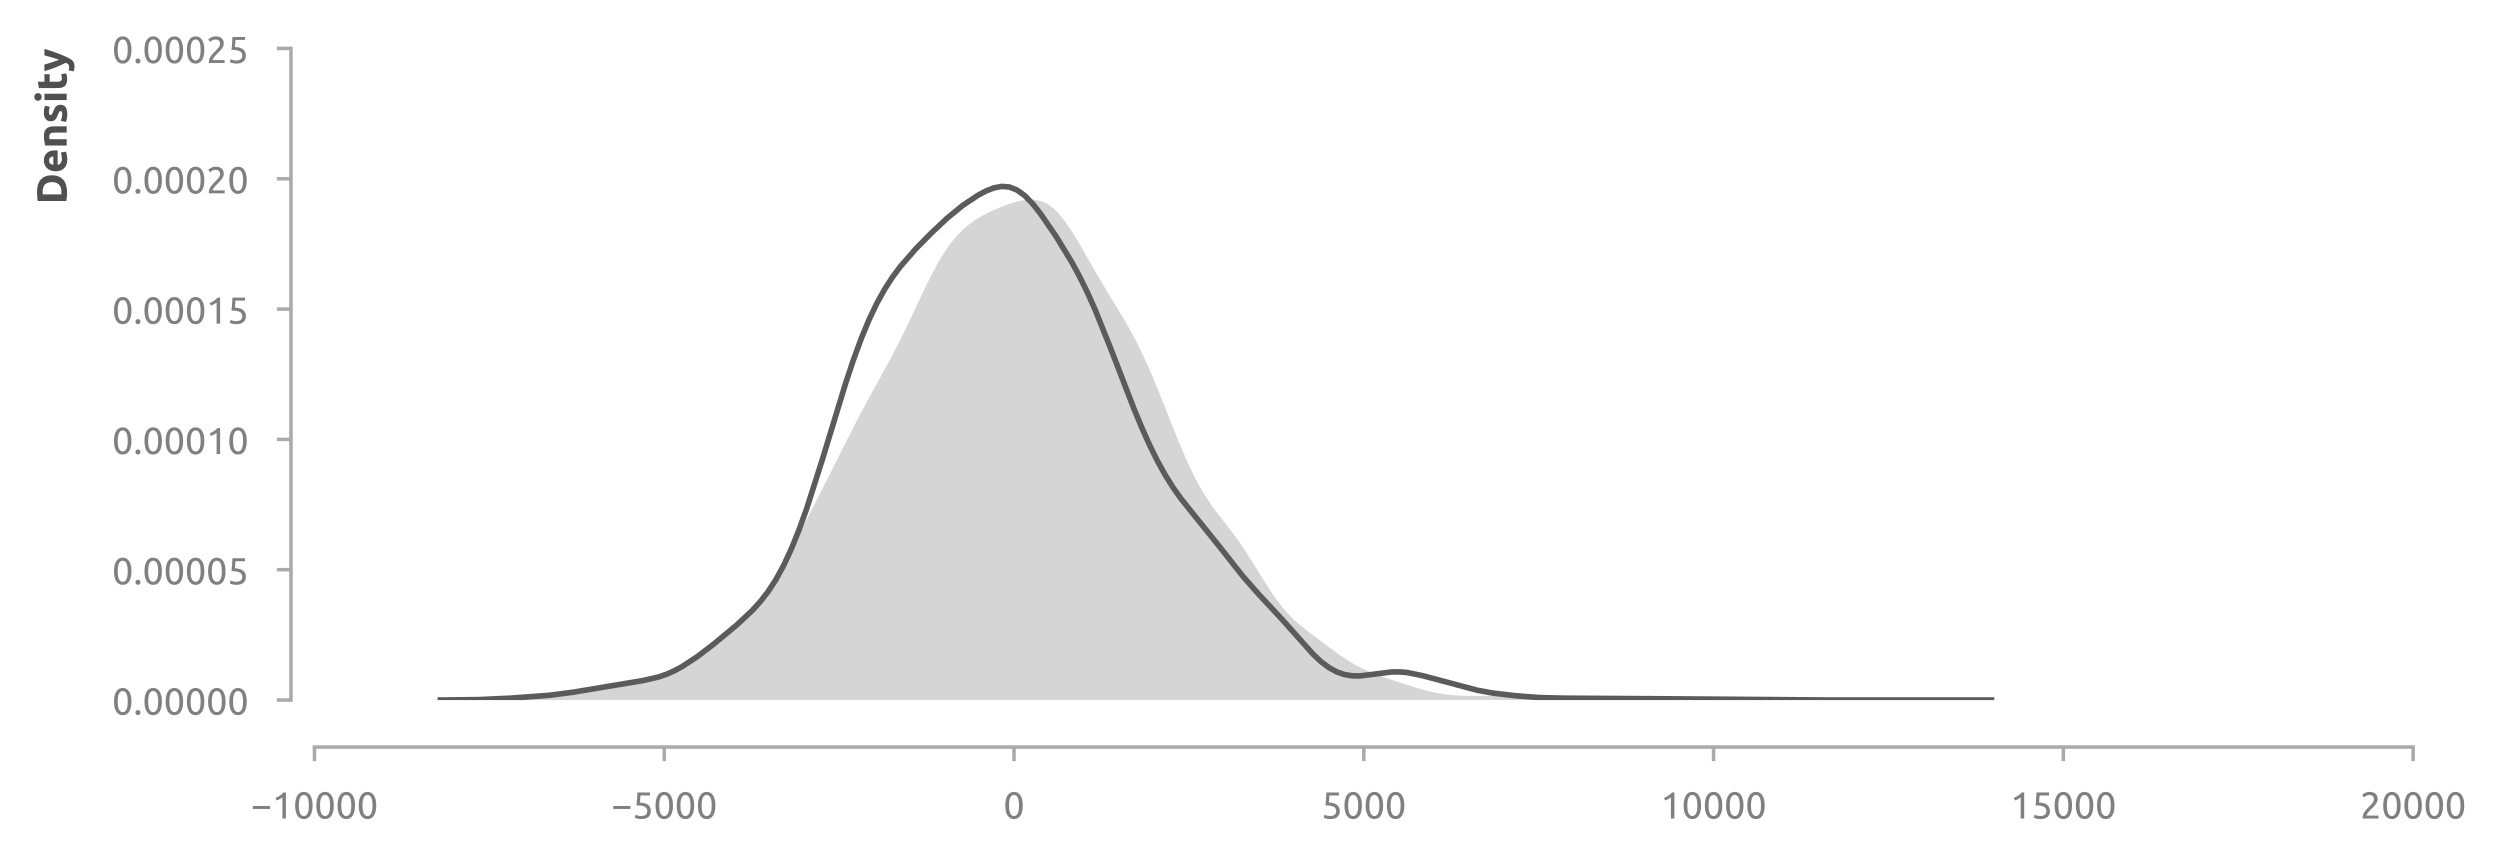
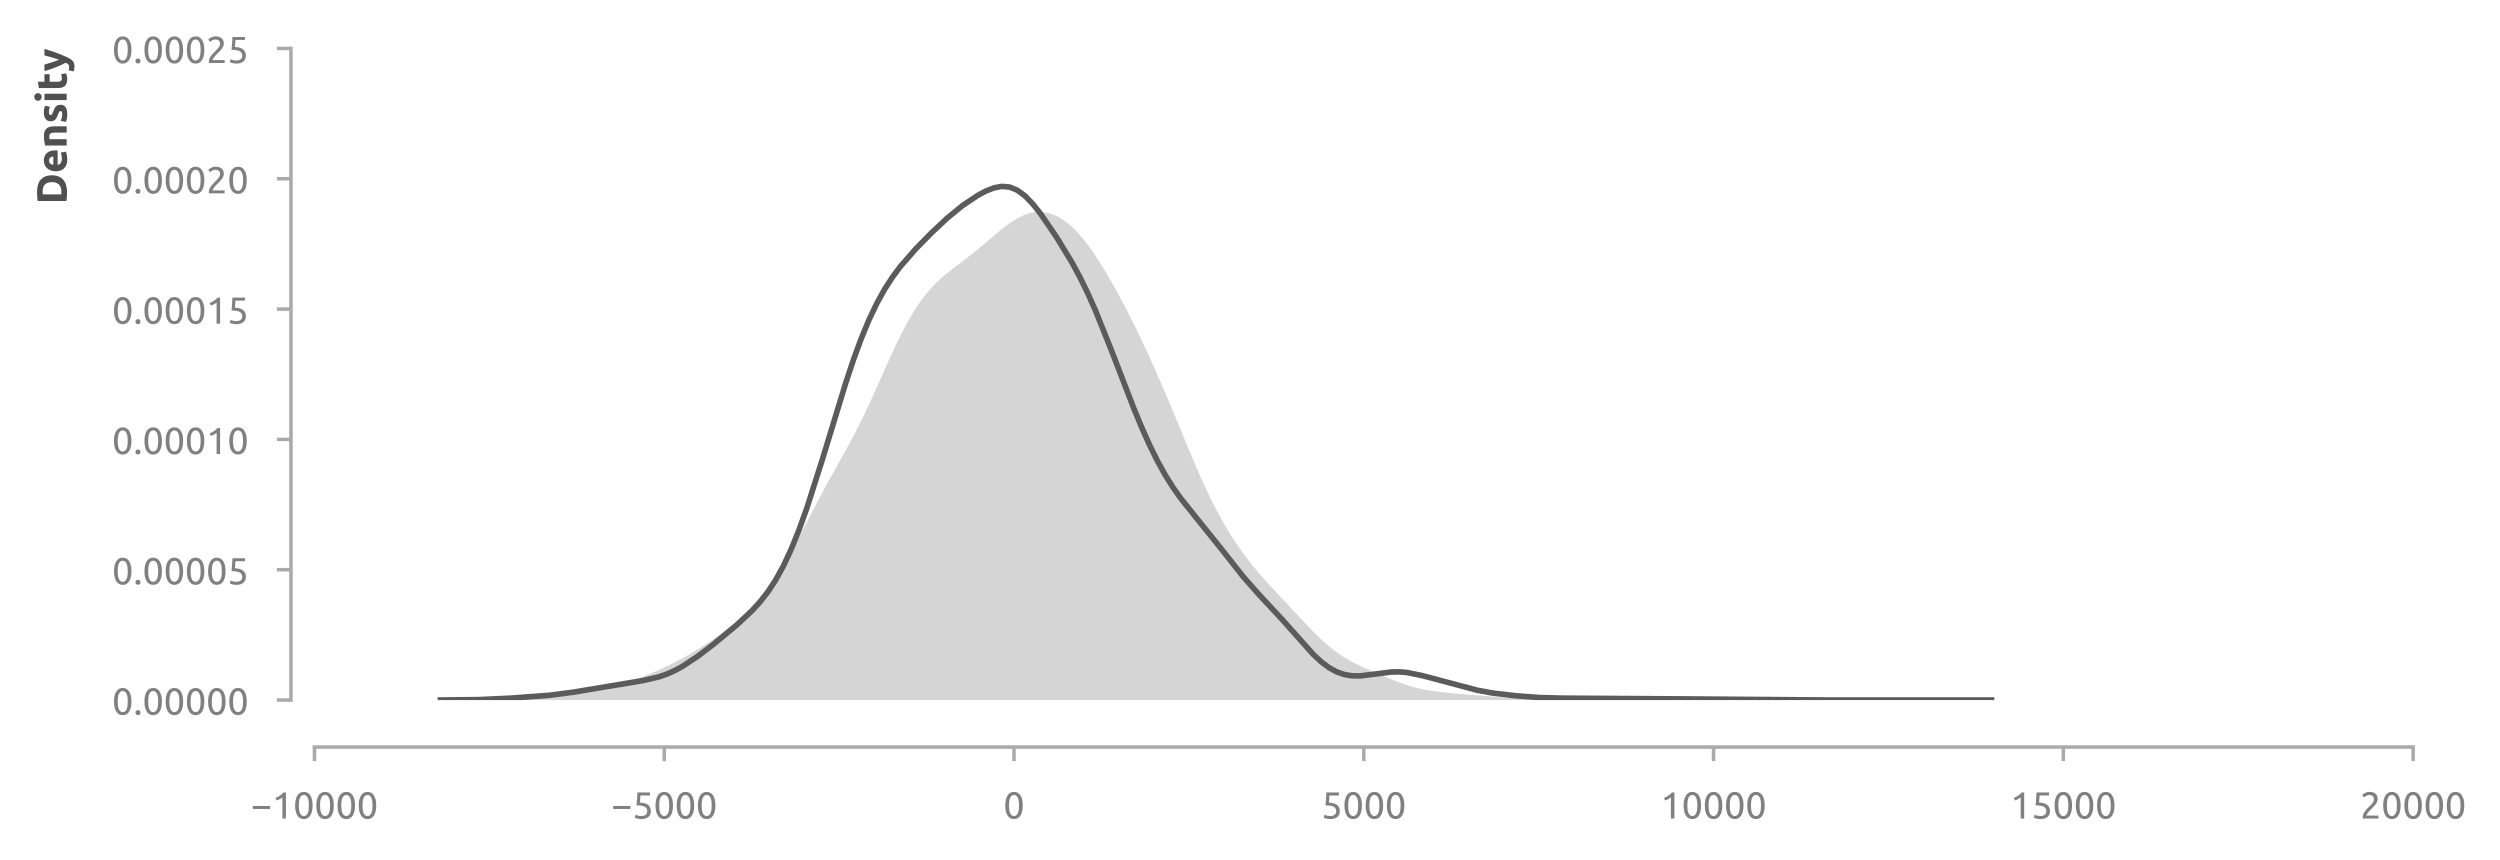
<svg xmlns="http://www.w3.org/2000/svg" xmlns:xlink="http://www.w3.org/1999/xlink" width="531.772pt" height="182.791pt" viewBox="0 0 531.772 182.791" version="1.1">
  <defs>
    <style type="text/css">*{stroke-linejoin: round; stroke-linecap: butt}</style>
  </defs>
  <g id="figure_1">
    <g id="patch_1">
      <path d="M 0 182.791  L 531.772 182.791  L 531.772 0  L 0 0  L 0 182.791  z " style="fill: none" />
    </g>
    <g id="axes_1">
      <g id="patch_2">
        <path d="M 66.891 148.904  L 513.291 148.904  L 513.291 10.304  L 66.891 10.304  L 66.891 148.904  z " style="fill: none" />
      </g>
      <g id="matplotlib.axis_1">
        <g id="xtick_1">
          <g id="line2d_1">
            <defs>
-               <path id="mc715c521ac" d="M 0 0  L 0 3  " style="stroke: #aaaaaa; stroke-width: 0.75" />
+               <path id="m964d4d5390" d="M 0 0  L 0 3  " style="stroke: #aaaaaa; stroke-width: 0.75" />
            </defs>
            <g>
-               <use xlink:href="#mc715c521ac" x="66.891" y="158.904" style="fill: #aaaaaa; stroke: #aaaaaa; stroke-width: 0.75" />
+               <use xlink:href="#m964d4d5390" x="66.891" y="158.904" style="fill: #aaaaaa; stroke: #aaaaaa; stroke-width: 0.75" />
            </g>
          </g>
          <g id="text_1">
            <g style="fill: #808080" transform="translate(53.35344 174.1113) scale(0.08 -0.08)">
              <defs>
                <path id="Ubuntu-2212" d="M 339 2138  L 3270 2138  L 3270 1632  L 339 1632  L 339 2138  z " transform="scale(0.015625)" />
                <path id="Ubuntu-31" d="M 595 3520  Q 960 3661 1305 3881  Q 1651 4102 1939 4435  L 2362 4435  L 2362 0  L 1766 0  L 1766 3610  Q 1690 3539 1578 3462  Q 1466 3386 1334 3315  Q 1203 3245 1059 3181  Q 915 3117 781 3072  L 595 3520  z " transform="scale(0.015625)" />
                <path id="Ubuntu-30" d="M 320 2221  Q 320 3334 713 3936  Q 1107 4538 1805 4538  Q 2502 4538 2896 3936  Q 3290 3334 3290 2221  Q 3290 1107 2896 505  Q 2502 -96 1805 -96  Q 1107 -96 713 505  Q 320 1107 320 2221  z M 2662 2221  Q 2662 2586 2620 2912  Q 2579 3238 2480 3481  Q 2381 3725 2214 3869  Q 2048 4013 1805 4013  Q 1562 4013 1395 3869  Q 1229 3725 1129 3481  Q 1030 3238 988 2912  Q 947 2586 947 2221  Q 947 1856 988 1529  Q 1030 1203 1129 960  Q 1229 717 1395 573  Q 1562 429 1805 429  Q 2048 429 2214 573  Q 2381 717 2480 960  Q 2579 1203 2620 1529  Q 2662 1856 2662 2221  z " transform="scale(0.015625)" />
              </defs>
              <use xlink:href="#Ubuntu-2212" />
              <use xlink:href="#Ubuntu-31" x="56.4" />
              <use xlink:href="#Ubuntu-30" x="112.8" />
              <use xlink:href="#Ubuntu-30" x="169.2" />
              <use xlink:href="#Ubuntu-30" x="225.6" />
              <use xlink:href="#Ubuntu-30" x="282" />
            </g>
          </g>
        </g>
        <g id="xtick_2">
          <g id="line2d_2">
            <g>
-               <use xlink:href="#mc715c521ac" x="141.291" y="158.904" style="fill: #aaaaaa; stroke: #aaaaaa; stroke-width: 0.75" />
+               <use xlink:href="#m964d4d5390" x="141.291" y="158.904" style="fill: #aaaaaa; stroke: #aaaaaa; stroke-width: 0.75" />
            </g>
          </g>
          <g id="text_2">
            <g style="fill: #808080" transform="translate(130.0097 174.1113) scale(0.08 -0.08)">
              <defs>
                <path id="Ubuntu-35" d="M 1274 2726  Q 2240 2688 2691 2304  Q 3142 1920 3142 1261  Q 3142 966 3043 716  Q 2944 467 2742 288  Q 2541 109 2233 6  Q 1926 -96 1504 -96  Q 1338 -96 1165 -70  Q 992 -45 845 -6  Q 698 32 582 70  Q 467 109 416 134  L 531 653  Q 640 602 886 518  Q 1133 435 1491 435  Q 1779 435 1974 499  Q 2170 563 2291 672  Q 2413 781 2467 925  Q 2522 1069 2522 1229  Q 2522 1472 2438 1661  Q 2355 1850 2144 1978  Q 1933 2106 1581 2173  Q 1229 2240 691 2240  Q 730 2554 752 2829  Q 774 3104 793 3366  Q 813 3629 825 3888  Q 838 4147 851 4435  L 2989 4435  L 2989 3930  L 1370 3930  Q 1363 3834 1350 3670  Q 1338 3507 1325 3331  Q 1312 3155 1299 2988  Q 1286 2822 1274 2726  z " transform="scale(0.015625)" />
              </defs>
              <use xlink:href="#Ubuntu-2212" />
              <use xlink:href="#Ubuntu-35" x="56.4" />
              <use xlink:href="#Ubuntu-30" x="112.8" />
              <use xlink:href="#Ubuntu-30" x="169.2" />
              <use xlink:href="#Ubuntu-30" x="225.6" />
            </g>
          </g>
        </g>
        <g id="xtick_3">
          <g id="line2d_3">
            <g>
-               <use xlink:href="#mc715c521ac" x="215.691" y="158.904" style="fill: #aaaaaa; stroke: #aaaaaa; stroke-width: 0.75" />
+               <use xlink:href="#m964d4d5390" x="215.691" y="158.904" style="fill: #aaaaaa; stroke: #aaaaaa; stroke-width: 0.75" />
            </g>
          </g>
          <g id="text_3">
            <g style="fill: #808080" transform="translate(213.4347 174.1113) scale(0.08 -0.08)">
              <use xlink:href="#Ubuntu-30" />
            </g>
          </g>
        </g>
        <g id="xtick_4">
          <g id="line2d_4">
            <g>
-               <use xlink:href="#mc715c521ac" x="290.091" y="158.904" style="fill: #aaaaaa; stroke: #aaaaaa; stroke-width: 0.75" />
+               <use xlink:href="#m964d4d5390" x="290.091" y="158.904" style="fill: #aaaaaa; stroke: #aaaaaa; stroke-width: 0.75" />
            </g>
          </g>
          <g id="text_4">
            <g style="fill: #808080" transform="translate(281.0659 174.1113) scale(0.08 -0.08)">
              <use xlink:href="#Ubuntu-35" />
              <use xlink:href="#Ubuntu-30" x="56.4" />
              <use xlink:href="#Ubuntu-30" x="112.8" />
              <use xlink:href="#Ubuntu-30" x="169.2" />
            </g>
          </g>
        </g>
        <g id="xtick_5">
          <g id="line2d_5">
            <g>
-               <use xlink:href="#mc715c521ac" x="364.491" y="158.904" style="fill: #aaaaaa; stroke: #aaaaaa; stroke-width: 0.75" />
+               <use xlink:href="#m964d4d5390" x="364.491" y="158.904" style="fill: #aaaaaa; stroke: #aaaaaa; stroke-width: 0.75" />
            </g>
          </g>
          <g id="text_5">
            <g style="fill: #808080" transform="translate(353.2097 174.1113) scale(0.08 -0.08)">
              <use xlink:href="#Ubuntu-31" />
              <use xlink:href="#Ubuntu-30" x="56.4" />
              <use xlink:href="#Ubuntu-30" x="112.8" />
              <use xlink:href="#Ubuntu-30" x="169.2" />
              <use xlink:href="#Ubuntu-30" x="225.6" />
            </g>
          </g>
        </g>
        <g id="xtick_6">
          <g id="line2d_6">
            <g>
-               <use xlink:href="#mc715c521ac" x="438.891" y="158.904" style="fill: #aaaaaa; stroke: #aaaaaa; stroke-width: 0.75" />
+               <use xlink:href="#m964d4d5390" x="438.891" y="158.904" style="fill: #aaaaaa; stroke: #aaaaaa; stroke-width: 0.75" />
            </g>
          </g>
          <g id="text_6">
            <g style="fill: #808080" transform="translate(427.6097 174.1113) scale(0.08 -0.08)">
              <use xlink:href="#Ubuntu-31" />
              <use xlink:href="#Ubuntu-35" x="56.4" />
              <use xlink:href="#Ubuntu-30" x="112.8" />
              <use xlink:href="#Ubuntu-30" x="169.2" />
              <use xlink:href="#Ubuntu-30" x="225.6" />
            </g>
          </g>
        </g>
        <g id="xtick_7">
          <g id="line2d_7">
            <g>
-               <use xlink:href="#mc715c521ac" x="513.291" y="158.904" style="fill: #aaaaaa; stroke: #aaaaaa; stroke-width: 0.75" />
+               <use xlink:href="#m964d4d5390" x="513.291" y="158.904" style="fill: #aaaaaa; stroke: #aaaaaa; stroke-width: 0.75" />
            </g>
          </g>
          <g id="text_7">
            <g style="fill: #808080" transform="translate(502.0097 174.1113) scale(0.08 -0.08)">
              <defs>
                <path id="Ubuntu-32" d="M 2989 3302  Q 2989 3072 2896 2857  Q 2803 2643 2649 2435  Q 2496 2227 2304 2025  Q 2112 1824 1920 1632  Q 1811 1523 1667 1376  Q 1523 1229 1395 1069  Q 1267 909 1180 761  Q 1094 614 1094 506  L 3136 506  L 3136 0  L 448 0  Q 442 38 442 76  Q 442 115 442 147  Q 442 448 541 707  Q 640 966 800 1196  Q 960 1427 1158 1632  Q 1357 1837 1549 2029  Q 1709 2182 1853 2332  Q 1997 2483 2109 2633  Q 2221 2784 2288 2944  Q 2355 3104 2355 3283  Q 2355 3475 2294 3609  Q 2234 3744 2131 3833  Q 2029 3923 1891 3964  Q 1754 4006 1600 4006  Q 1414 4006 1260 3955  Q 1107 3904 985 3837  Q 864 3770 781 3696  Q 698 3622 653 3584  L 358 4006  Q 416 4070 531 4163  Q 646 4256 806 4339  Q 966 4422 1164 4480  Q 1363 4538 1594 4538  Q 2291 4538 2640 4214  Q 2989 3891 2989 3302  z " transform="scale(0.015625)" />
              </defs>
              <use xlink:href="#Ubuntu-32" />
              <use xlink:href="#Ubuntu-30" x="56.4" />
              <use xlink:href="#Ubuntu-30" x="112.8" />
              <use xlink:href="#Ubuntu-30" x="169.2" />
              <use xlink:href="#Ubuntu-30" x="225.6" />
            </g>
          </g>
        </g>
      </g>
      <g id="matplotlib.axis_2">
        <g id="ytick_1">
          <g id="line2d_8">
            <defs>
-               <path id="m731be8812d" d="M 0 0  L -3 0  " style="stroke: #aaaaaa; stroke-width: 0.75" />
+               <path id="m704c0e9e37" d="M 0 0  L -3 0  " style="stroke: #aaaaaa; stroke-width: 0.75" />
            </defs>
            <g>
-               <use xlink:href="#m731be8812d" x="61.891" y="148.904" style="fill: #aaaaaa; stroke: #aaaaaa; stroke-width: 0.75" />
+               <use xlink:href="#m704c0e9e37" x="61.891" y="148.904" style="fill: #aaaaaa; stroke: #aaaaaa; stroke-width: 0.75" />
            </g>
          </g>
          <g id="text_8">
            <g style="fill: #808080" transform="translate(23.84844 152.0075) scale(0.08 -0.08)">
              <defs>
                <path id="Ubuntu-2e" d="M 1216 346  Q 1216 173 1101 45  Q 986 -83 787 -83  Q 589 -83 473 45  Q 358 173 358 346  Q 358 518 473 646  Q 589 774 787 774  Q 986 774 1101 646  Q 1216 518 1216 346  z " transform="scale(0.015625)" />
              </defs>
              <use xlink:href="#Ubuntu-30" />
              <use xlink:href="#Ubuntu-2e" x="56.4" />
              <use xlink:href="#Ubuntu-30" x="81" />
              <use xlink:href="#Ubuntu-30" x="137.4" />
              <use xlink:href="#Ubuntu-30" x="193.8" />
              <use xlink:href="#Ubuntu-30" x="250.2" />
              <use xlink:href="#Ubuntu-30" x="306.6" />
            </g>
          </g>
        </g>
        <g id="ytick_2">
          <g id="line2d_9">
            <g>
-               <use xlink:href="#m731be8812d" x="61.891" y="121.184" style="fill: #aaaaaa; stroke: #aaaaaa; stroke-width: 0.75" />
+               <use xlink:href="#m704c0e9e37" x="61.891" y="121.184" style="fill: #aaaaaa; stroke: #aaaaaa; stroke-width: 0.75" />
            </g>
          </g>
          <g id="text_9">
            <g style="fill: #808080" transform="translate(23.84844 124.2875) scale(0.08 -0.08)">
              <use xlink:href="#Ubuntu-30" />
              <use xlink:href="#Ubuntu-2e" x="56.4" />
              <use xlink:href="#Ubuntu-30" x="81" />
              <use xlink:href="#Ubuntu-30" x="137.4" />
              <use xlink:href="#Ubuntu-30" x="193.8" />
              <use xlink:href="#Ubuntu-30" x="250.2" />
              <use xlink:href="#Ubuntu-35" x="306.6" />
            </g>
          </g>
        </g>
        <g id="ytick_3">
          <g id="line2d_10">
            <g>
-               <use xlink:href="#m731be8812d" x="61.891" y="93.464" style="fill: #aaaaaa; stroke: #aaaaaa; stroke-width: 0.75" />
+               <use xlink:href="#m704c0e9e37" x="61.891" y="93.464" style="fill: #aaaaaa; stroke: #aaaaaa; stroke-width: 0.75" />
            </g>
          </g>
          <g id="text_10">
            <g style="fill: #808080" transform="translate(23.84844 96.5675) scale(0.08 -0.08)">
              <use xlink:href="#Ubuntu-30" />
              <use xlink:href="#Ubuntu-2e" x="56.4" />
              <use xlink:href="#Ubuntu-30" x="81" />
              <use xlink:href="#Ubuntu-30" x="137.4" />
              <use xlink:href="#Ubuntu-30" x="193.8" />
              <use xlink:href="#Ubuntu-31" x="250.2" />
              <use xlink:href="#Ubuntu-30" x="306.6" />
            </g>
          </g>
        </g>
        <g id="ytick_4">
          <g id="line2d_11">
            <g>
-               <use xlink:href="#m731be8812d" x="61.891" y="65.744" style="fill: #aaaaaa; stroke: #aaaaaa; stroke-width: 0.75" />
+               <use xlink:href="#m704c0e9e37" x="61.891" y="65.744" style="fill: #aaaaaa; stroke: #aaaaaa; stroke-width: 0.75" />
            </g>
          </g>
          <g id="text_11">
            <g style="fill: #808080" transform="translate(23.84844 68.8475) scale(0.08 -0.08)">
              <use xlink:href="#Ubuntu-30" />
              <use xlink:href="#Ubuntu-2e" x="56.4" />
              <use xlink:href="#Ubuntu-30" x="81" />
              <use xlink:href="#Ubuntu-30" x="137.4" />
              <use xlink:href="#Ubuntu-30" x="193.8" />
              <use xlink:href="#Ubuntu-31" x="250.2" />
              <use xlink:href="#Ubuntu-35" x="306.6" />
            </g>
          </g>
        </g>
        <g id="ytick_5">
          <g id="line2d_12">
            <g>
-               <use xlink:href="#m731be8812d" x="61.891" y="38.024" style="fill: #aaaaaa; stroke: #aaaaaa; stroke-width: 0.75" />
+               <use xlink:href="#m704c0e9e37" x="61.891" y="38.024" style="fill: #aaaaaa; stroke: #aaaaaa; stroke-width: 0.75" />
            </g>
          </g>
          <g id="text_12">
            <g style="fill: #808080" transform="translate(23.84844 41.1275) scale(0.08 -0.08)">
              <use xlink:href="#Ubuntu-30" />
              <use xlink:href="#Ubuntu-2e" x="56.4" />
              <use xlink:href="#Ubuntu-30" x="81" />
              <use xlink:href="#Ubuntu-30" x="137.4" />
              <use xlink:href="#Ubuntu-30" x="193.8" />
              <use xlink:href="#Ubuntu-32" x="250.2" />
              <use xlink:href="#Ubuntu-30" x="306.6" />
            </g>
          </g>
        </g>
        <g id="ytick_6">
          <g id="line2d_13">
            <g>
-               <use xlink:href="#m731be8812d" x="61.891" y="10.304" style="fill: #aaaaaa; stroke: #aaaaaa; stroke-width: 0.75" />
+               <use xlink:href="#m704c0e9e37" x="61.891" y="10.304" style="fill: #aaaaaa; stroke: #aaaaaa; stroke-width: 0.75" />
            </g>
          </g>
          <g id="text_13">
            <g style="fill: #808080" transform="translate(23.84844 13.4075) scale(0.08 -0.08)">
              <use xlink:href="#Ubuntu-30" />
              <use xlink:href="#Ubuntu-2e" x="56.4" />
              <use xlink:href="#Ubuntu-30" x="81" />
              <use xlink:href="#Ubuntu-30" x="137.4" />
              <use xlink:href="#Ubuntu-30" x="193.8" />
              <use xlink:href="#Ubuntu-32" x="250.2" />
              <use xlink:href="#Ubuntu-35" x="306.6" />
            </g>
          </g>
        </g>
        <g id="text_14">
          <g style="fill: #505050" transform="translate(14.18344 43.47156) rotate(-90) scale(0.09 -0.09)">
            <defs>
              <path id="Ubuntu-Bold-44" d="M 1510 813  Q 1581 806 1673 803  Q 1766 800 1894 800  Q 2643 800 3004 1177  Q 3366 1555 3366 2221  Q 3366 2918 3020 3276  Q 2675 3635 1926 3635  Q 1824 3635 1715 3632  Q 1606 3629 1510 3616  L 1510 813  z M 4397 2221  Q 4397 1645 4217 1216  Q 4038 787 3708 505  Q 3379 224 2905 83  Q 2432 -58 1843 -58  Q 1574 -58 1216 -35  Q 858 -13 512 58  L 512 4378  Q 858 4442 1232 4464  Q 1606 4486 1875 4486  Q 2445 4486 2909 4358  Q 3373 4230 3705 3955  Q 4038 3680 4217 3251  Q 4397 2822 4397 2221  z " transform="scale(0.015625)" />
              <path id="Ubuntu-Bold-65" d="M 288 1658  Q 288 2106 425 2442  Q 563 2778 787 3002  Q 1011 3226 1302 3341  Q 1594 3456 1901 3456  Q 2618 3456 3034 3017  Q 3450 2579 3450 1728  Q 3450 1645 3443 1545  Q 3437 1446 3430 1370  L 1267 1370  Q 1299 1075 1542 902  Q 1786 730 2195 730  Q 2458 730 2710 778  Q 2963 826 3123 896  L 3251 122  Q 3174 83 3046 44  Q 2918 6 2761 -22  Q 2605 -51 2425 -70  Q 2246 -90 2067 -90  Q 1613 -90 1277 44  Q 941 179 720 412  Q 499 646 393 966  Q 288 1286 288 1658  z M 2528 2022  Q 2522 2144 2486 2259  Q 2451 2374 2377 2464  Q 2304 2554 2192 2611  Q 2080 2669 1914 2669  Q 1754 2669 1638 2614  Q 1523 2560 1446 2470  Q 1370 2381 1328 2262  Q 1286 2144 1267 2022  L 2528 2022  z " transform="scale(0.015625)" />
              <path id="Ubuntu-Bold-6e" d="M 448 3251  Q 691 3322 1075 3382  Q 1459 3443 1882 3443  Q 2310 3443 2595 3331  Q 2880 3219 3046 3014  Q 3213 2810 3283 2528  Q 3354 2246 3354 1901  L 3354 0  L 2400 0  L 2400 1786  Q 2400 2246 2278 2438  Q 2157 2630 1824 2630  Q 1722 2630 1606 2620  Q 1491 2611 1402 2598  L 1402 0  L 448 0  L 448 3251  z " transform="scale(0.015625)" />
              <path id="Ubuntu-Bold-73" d="M 1414 685  Q 1677 685 1785 736  Q 1894 787 1894 934  Q 1894 1050 1753 1136  Q 1613 1222 1325 1331  Q 1101 1414 918 1504  Q 736 1594 608 1718  Q 480 1843 409 2016  Q 339 2189 339 2432  Q 339 2906 691 3181  Q 1043 3456 1658 3456  Q 1965 3456 2246 3401  Q 2528 3347 2694 3283  L 2528 2541  Q 2362 2598 2166 2643  Q 1971 2688 1728 2688  Q 1280 2688 1280 2438  Q 1280 2381 1299 2336  Q 1318 2291 1376 2249  Q 1434 2208 1533 2160  Q 1632 2112 1786 2054  Q 2099 1939 2304 1827  Q 2509 1715 2627 1584  Q 2746 1453 2794 1293  Q 2842 1133 2842 922  Q 2842 422 2467 166  Q 2093 -90 1408 -90  Q 960 -90 662 -13  Q 365 64 250 115  L 410 890  Q 653 794 909 739  Q 1165 685 1414 685  z " transform="scale(0.015625)" />
              <path id="Ubuntu-Bold-69" d="M 1402 0  L 448 0  L 448 3366  L 1402 3366  L 1402 0  z M 1491 4339  Q 1491 4077 1321 3926  Q 1152 3776 922 3776  Q 691 3776 521 3926  Q 352 4077 352 4339  Q 352 4602 521 4752  Q 691 4902 922 4902  Q 1152 4902 1321 4752  Q 1491 4602 1491 4339  z " transform="scale(0.015625)" />
              <path id="Ubuntu-Bold-74" d="M 416 4205  L 1370 4358  L 1370 3366  L 2515 3366  L 2515 2573  L 1370 2573  L 1370 1389  Q 1370 1088 1475 909  Q 1581 730 1901 730  Q 2054 730 2217 758  Q 2381 787 2515 838  L 2650 96  Q 2477 26 2265 -25  Q 2054 -77 1747 -77  Q 1357 -77 1101 28  Q 845 134 691 323  Q 538 512 477 781  Q 416 1050 416 1376  L 416 4205  z " transform="scale(0.015625)" />
              <path id="Ubuntu-Bold-79" d="M 3437 3366  Q 3149 2394 2835 1542  Q 2522 691 2150 -109  Q 2016 -397 1881 -598  Q 1747 -800 1587 -931  Q 1427 -1062 1225 -1123  Q 1024 -1184 755 -1184  Q 531 -1184 342 -1142  Q 154 -1101 32 -1050  L 198 -288  Q 346 -339 461 -358  Q 576 -378 704 -378  Q 960 -378 1097 -240  Q 1235 -102 1331 141  Q 1005 781 678 1577  Q 352 2374 64 3366  L 1075 3366  Q 1139 3117 1225 2825  Q 1312 2534 1408 2236  Q 1504 1939 1603 1657  Q 1702 1376 1792 1146  Q 1875 1376 1964 1657  Q 2054 1939 2140 2236  Q 2227 2534 2307 2825  Q 2387 3117 2451 3366  L 3437 3366  z " transform="scale(0.015625)" />
            </defs>
            <use xlink:href="#Ubuntu-Bold-44" />
            <use xlink:href="#Ubuntu-Bold-65" x="73.7" />
            <use xlink:href="#Ubuntu-Bold-6e" x="132.1" />
            <use xlink:href="#Ubuntu-Bold-73" x="191" />
            <use xlink:href="#Ubuntu-Bold-69" x="239.5" />
            <use xlink:href="#Ubuntu-Bold-74" x="268.4" />
            <use xlink:href="#Ubuntu-Bold-79" x="313.8" />
          </g>
        </g>
      </g>
      <g id="PolyCollection_1">
        <defs>
-           <path id="m5f1dff78ff" d="M 87.341 -33.889  L 87.341 -33.888  L 88.604 -33.888  L 89.868 -33.888  L 91.131 -33.888  L 92.395 -33.888  L 93.658 -33.888  L 94.922 -33.888  L 96.185 -33.888  L 97.448 -33.888  L 98.712 -33.888  L 99.975 -33.888  L 101.239 -33.888  L 102.502 -33.888  L 103.766 -33.888  L 105.029 -33.888  L 106.293 -33.888  L 107.556 -33.888  L 108.82 -33.888  L 110.083 -33.888  L 111.347 -33.888  L 112.61 -33.888  L 113.873 -33.888  L 115.137 -33.888  L 116.4 -33.888  L 117.664 -33.888  L 118.927 -33.888  L 120.191 -33.888  L 121.454 -33.888  L 122.718 -33.888  L 123.981 -33.888  L 125.245 -33.888  L 126.508 -33.888  L 127.772 -33.888  L 129.035 -33.888  L 130.298 -33.888  L 131.562 -33.888  L 132.825 -33.888  L 134.089 -33.888  L 135.352 -33.888  L 136.616 -33.888  L 137.879 -33.888  L 139.143 -33.888  L 140.406 -33.888  L 141.67 -33.888  L 142.933 -33.888  L 144.197 -33.888  L 145.46 -33.888  L 146.724 -33.888  L 147.987 -33.888  L 149.25 -33.888  L 150.514 -33.888  L 151.777 -33.888  L 153.041 -33.888  L 154.304 -33.888  L 155.568 -33.888  L 156.831 -33.888  L 158.095 -33.888  L 159.358 -33.888  L 160.622 -33.888  L 161.885 -33.888  L 163.149 -33.888  L 164.412 -33.888  L 165.675 -33.888  L 166.939 -33.888  L 168.202 -33.888  L 169.466 -33.888  L 170.729 -33.888  L 171.993 -33.888  L 173.256 -33.888  L 174.52 -33.888  L 175.783 -33.888  L 177.047 -33.888  L 178.31 -33.888  L 179.574 -33.888  L 180.837 -33.888  L 182.1 -33.888  L 183.364 -33.888  L 184.627 -33.888  L 185.891 -33.888  L 187.154 -33.888  L 188.418 -33.888  L 189.681 -33.888  L 190.945 -33.888  L 192.208 -33.888  L 193.472 -33.888  L 194.735 -33.888  L 195.999 -33.888  L 197.262 -33.888  L 198.526 -33.888  L 199.789 -33.888  L 201.052 -33.888  L 202.316 -33.888  L 203.579 -33.888  L 204.843 -33.888  L 206.106 -33.888  L 207.37 -33.888  L 208.633 -33.888  L 209.897 -33.888  L 211.16 -33.888  L 212.424 -33.888  L 213.687 -33.888  L 214.951 -33.888  L 216.214 -33.888  L 217.477 -33.888  L 218.741 -33.888  L 220.004 -33.888  L 221.268 -33.888  L 222.531 -33.888  L 223.795 -33.888  L 225.058 -33.888  L 226.322 -33.888  L 227.585 -33.888  L 228.849 -33.888  L 230.112 -33.888  L 231.376 -33.888  L 232.639 -33.888  L 233.903 -33.888  L 235.166 -33.888  L 236.429 -33.888  L 237.693 -33.888  L 238.956 -33.888  L 240.22 -33.888  L 241.483 -33.888  L 242.747 -33.888  L 244.01 -33.888  L 245.274 -33.888  L 246.537 -33.888  L 247.801 -33.888  L 249.064 -33.888  L 250.328 -33.888  L 251.591 -33.888  L 252.854 -33.888  L 254.118 -33.888  L 255.381 -33.888  L 256.645 -33.888  L 257.908 -33.888  L 259.172 -33.888  L 260.435 -33.888  L 261.699 -33.888  L 262.962 -33.888  L 264.226 -33.888  L 265.489 -33.888  L 266.753 -33.888  L 268.016 -33.888  L 269.279 -33.888  L 270.543 -33.888  L 271.806 -33.888  L 273.07 -33.888  L 274.333 -33.888  L 275.597 -33.888  L 276.86 -33.888  L 278.124 -33.888  L 279.387 -33.888  L 280.651 -33.888  L 281.914 -33.888  L 283.178 -33.888  L 284.441 -33.888  L 285.705 -33.888  L 286.968 -33.888  L 288.231 -33.888  L 289.495 -33.888  L 290.758 -33.888  L 292.022 -33.888  L 293.285 -33.888  L 294.549 -33.888  L 295.812 -33.888  L 297.076 -33.888  L 298.339 -33.888  L 299.603 -33.888  L 300.866 -33.888  L 302.13 -33.888  L 303.393 -33.888  L 304.656 -33.888  L 305.92 -33.888  L 307.183 -33.888  L 308.447 -33.888  L 309.71 -33.888  L 310.974 -33.888  L 312.237 -33.888  L 313.501 -33.888  L 314.764 -33.888  L 316.028 -33.888  L 317.291 -33.888  L 318.555 -33.888  L 319.818 -33.888  L 321.081 -33.888  L 322.345 -33.888  L 323.608 -33.888  L 324.872 -33.888  L 326.135 -33.888  L 327.399 -33.888  L 328.662 -33.888  L 329.926 -33.888  L 331.189 -33.888  L 332.453 -33.888  L 333.716 -33.888  L 334.98 -33.888  L 336.243 -33.888  L 337.507 -33.888  L 338.77 -33.888  L 338.77 -33.89  L 338.77 -33.89  L 337.507 -33.893  L 336.243 -33.898  L 334.98 -33.906  L 333.716 -33.92  L 332.453 -33.941  L 331.189 -33.972  L 329.926 -34.015  L 328.662 -34.072  L 327.399 -34.143  L 326.135 -34.228  L 324.872 -34.323  L 323.608 -34.423  L 322.345 -34.521  L 321.081 -34.61  L 319.818 -34.684  L 318.555 -34.737  L 317.291 -34.769  L 316.028 -34.781  L 314.764 -34.779  L 313.501 -34.775  L 312.237 -34.778  L 310.974 -34.804  L 309.71 -34.864  L 308.447 -34.968  L 307.183 -35.124  L 305.92 -35.334  L 304.656 -35.597  L 303.393 -35.908  L 302.13 -36.258  L 300.866 -36.638  L 299.603 -37.036  L 298.339 -37.445  L 297.076 -37.858  L 295.812 -38.273  L 294.549 -38.696  L 293.285 -39.137  L 292.022 -39.61  L 290.758 -40.133  L 289.495 -40.723  L 288.231 -41.392  L 286.968 -42.143  L 285.705 -42.97  L 284.441 -43.855  L 283.178 -44.777  L 281.914 -45.713  L 280.651 -46.65  L 279.387 -47.586  L 278.124 -48.538  L 276.86 -49.54  L 275.597 -50.635  L 274.333 -51.869  L 273.07 -53.277  L 271.806 -54.875  L 270.543 -56.656  L 269.279 -58.584  L 268.016 -60.606  L 266.753 -62.654  L 265.489 -64.663  L 264.226 -66.583  L 262.962 -68.388  L 261.699 -70.084  L 260.435 -71.71  L 259.172 -73.331  L 257.908 -75.027  L 256.645 -76.88  L 255.381 -78.956  L 254.118 -81.297  L 252.854 -83.911  L 251.591 -86.77  L 250.328 -89.821  L 249.064 -92.99  L 247.801 -96.197  L 246.537 -99.364  L 245.274 -102.423  L 244.01 -105.325  L 242.747 -108.038  L 241.483 -110.557  L 240.22 -112.896  L 238.956 -115.09  L 237.693 -117.189  L 236.429 -119.25  L 235.166 -121.323  L 233.903 -123.444  L 232.639 -125.625  L 231.376 -127.848  L 230.112 -130.067  L 228.849 -132.217  L 227.585 -134.221  L 226.322 -136.006  L 225.058 -137.51  L 223.795 -138.695  L 222.531 -139.547  L 221.268 -140.079  L 220.004 -140.327  L 218.741 -140.34  L 217.477 -140.175  L 216.214 -139.881  L 214.951 -139.5  L 213.687 -139.056  L 212.424 -138.562  L 211.16 -138.018  L 209.897 -137.415  L 208.633 -136.736  L 207.37 -135.956  L 206.106 -135.046  L 204.843 -133.968  L 203.579 -132.685  L 202.316 -131.164  L 201.052 -129.383  L 199.789 -127.339  L 198.526 -125.053  L 197.262 -122.569  L 195.999 -119.949  L 194.735 -117.265  L 193.472 -114.586  L 192.208 -111.965  L 190.945 -109.435  L 189.681 -107.004  L 188.418 -104.655  L 187.154 -102.357  L 185.891 -100.072  L 184.627 -97.763  L 183.364 -95.408  L 182.1 -92.997  L 180.837 -90.534  L 179.574 -88.035  L 178.31 -85.519  L 177.047 -83.004  L 175.783 -80.504  L 174.52 -78.02  L 173.256 -75.553  L 171.993 -73.096  L 170.729 -70.647  L 169.466 -68.212  L 168.202 -65.804  L 166.939 -63.45  L 165.675 -61.181  L 164.412 -59.031  L 163.149 -57.032  L 161.885 -55.203  L 160.622 -53.552  L 159.358 -52.07  L 158.095 -50.739  L 156.831 -49.533  L 155.568 -48.422  L 154.304 -47.381  L 153.041 -46.391  L 151.777 -45.439  L 150.514 -44.519  L 149.25 -43.634  L 147.987 -42.788  L 146.724 -41.99  L 145.46 -41.248  L 144.197 -40.572  L 142.933 -39.965  L 141.67 -39.429  L 140.406 -38.958  L 139.143 -38.543  L 137.879 -38.173  L 136.616 -37.837  L 135.352 -37.525  L 134.089 -37.23  L 132.825 -36.951  L 131.562 -36.687  L 130.298 -36.437  L 129.035 -36.203  L 127.772 -35.983  L 126.508 -35.775  L 125.245 -35.578  L 123.981 -35.39  L 122.718 -35.21  L 121.454 -35.039  L 120.191 -34.876  L 118.927 -34.723  L 117.664 -34.582  L 116.4 -34.456  L 115.137 -34.345  L 113.873 -34.253  L 112.61 -34.18  L 111.347 -34.125  L 110.083 -34.088  L 108.82 -34.064  L 107.556 -34.05  L 106.293 -34.042  L 105.029 -34.035  L 103.766 -34.027  L 102.502 -34.016  L 101.239 -34.002  L 99.975 -33.985  L 98.712 -33.967  L 97.448 -33.95  L 96.185 -33.934  L 94.922 -33.92  L 93.658 -33.909  L 92.395 -33.902  L 91.131 -33.896  L 89.868 -33.892  L 88.604 -33.89  L 87.341 -33.889  z " style="stroke: #5b5b5b; stroke-width: 0.01" />
+           <path id="m7fbfabb225" d="M 99.528 -33.891  L 99.528 -33.888  L 100.774 -33.888  L 102.019 -33.888  L 103.264 -33.888  L 104.51 -33.888  L 105.755 -33.888  L 107 -33.888  L 108.245 -33.888  L 109.491 -33.888  L 110.736 -33.888  L 111.981 -33.888  L 113.227 -33.888  L 114.472 -33.888  L 115.717 -33.888  L 116.963 -33.888  L 118.208 -33.888  L 119.453 -33.888  L 120.699 -33.888  L 121.944 -33.888  L 123.189 -33.888  L 124.434 -33.888  L 125.68 -33.888  L 126.925 -33.888  L 128.17 -33.888  L 129.416 -33.888  L 130.661 -33.888  L 131.906 -33.888  L 133.152 -33.888  L 134.397 -33.888  L 135.642 -33.888  L 136.888 -33.888  L 138.133 -33.888  L 139.378 -33.888  L 140.624 -33.888  L 141.869 -33.888  L 143.114 -33.888  L 144.359 -33.888  L 145.605 -33.888  L 146.85 -33.888  L 148.095 -33.888  L 149.341 -33.888  L 150.586 -33.888  L 151.831 -33.888  L 153.077 -33.888  L 154.322 -33.888  L 155.567 -33.888  L 156.813 -33.888  L 158.058 -33.888  L 159.303 -33.888  L 160.549 -33.888  L 161.794 -33.888  L 163.039 -33.888  L 164.284 -33.888  L 165.53 -33.888  L 166.775 -33.888  L 168.02 -33.888  L 169.266 -33.888  L 170.511 -33.888  L 171.756 -33.888  L 173.002 -33.888  L 174.247 -33.888  L 175.492 -33.888  L 176.738 -33.888  L 177.983 -33.888  L 179.228 -33.888  L 180.474 -33.888  L 181.719 -33.888  L 182.964 -33.888  L 184.209 -33.888  L 185.455 -33.888  L 186.7 -33.888  L 187.945 -33.888  L 189.191 -33.888  L 190.436 -33.888  L 191.681 -33.888  L 192.927 -33.888  L 194.172 -33.888  L 195.417 -33.888  L 196.663 -33.888  L 197.908 -33.888  L 199.153 -33.888  L 200.398 -33.888  L 201.644 -33.888  L 202.889 -33.888  L 204.134 -33.888  L 205.38 -33.888  L 206.625 -33.888  L 207.87 -33.888  L 209.116 -33.888  L 210.361 -33.888  L 211.606 -33.888  L 212.852 -33.888  L 214.097 -33.888  L 215.342 -33.888  L 216.588 -33.888  L 217.833 -33.888  L 219.078 -33.888  L 220.323 -33.888  L 221.569 -33.888  L 222.814 -33.888  L 224.059 -33.888  L 225.305 -33.888  L 226.55 -33.888  L 227.795 -33.888  L 229.041 -33.888  L 230.286 -33.888  L 231.531 -33.888  L 232.777 -33.888  L 234.022 -33.888  L 235.267 -33.888  L 236.513 -33.888  L 237.758 -33.888  L 239.003 -33.888  L 240.248 -33.888  L 241.494 -33.888  L 242.739 -33.888  L 243.984 -33.888  L 245.23 -33.888  L 246.475 -33.888  L 247.72 -33.888  L 248.966 -33.888  L 250.211 -33.888  L 251.456 -33.888  L 252.702 -33.888  L 253.947 -33.888  L 255.192 -33.888  L 256.437 -33.888  L 257.683 -33.888  L 258.928 -33.888  L 260.173 -33.888  L 261.419 -33.888  L 262.664 -33.888  L 263.909 -33.888  L 265.155 -33.888  L 266.4 -33.888  L 267.645 -33.888  L 268.891 -33.888  L 270.136 -33.888  L 271.381 -33.888  L 272.627 -33.888  L 273.872 -33.888  L 275.117 -33.888  L 276.362 -33.888  L 277.608 -33.888  L 278.853 -33.888  L 280.098 -33.888  L 281.344 -33.888  L 282.589 -33.888  L 283.834 -33.888  L 285.08 -33.888  L 286.325 -33.888  L 287.57 -33.888  L 288.816 -33.888  L 290.061 -33.888  L 291.306 -33.888  L 292.552 -33.888  L 293.797 -33.888  L 295.042 -33.888  L 296.287 -33.888  L 297.533 -33.888  L 298.778 -33.888  L 300.023 -33.888  L 301.269 -33.888  L 302.514 -33.888  L 303.759 -33.888  L 305.005 -33.888  L 306.25 -33.888  L 307.495 -33.888  L 308.741 -33.888  L 309.986 -33.888  L 311.231 -33.888  L 312.477 -33.888  L 313.722 -33.888  L 314.967 -33.888  L 316.212 -33.888  L 317.458 -33.888  L 318.703 -33.888  L 319.948 -33.888  L 321.194 -33.888  L 322.439 -33.888  L 323.684 -33.888  L 324.93 -33.888  L 326.175 -33.888  L 327.42 -33.888  L 328.666 -33.888  L 329.911 -33.888  L 331.156 -33.888  L 332.401 -33.888  L 333.647 -33.888  L 334.892 -33.888  L 336.137 -33.888  L 337.383 -33.888  L 338.628 -33.888  L 339.873 -33.888  L 341.119 -33.888  L 342.364 -33.888  L 343.609 -33.888  L 344.855 -33.888  L 346.1 -33.888  L 347.345 -33.888  L 347.345 -33.889  L 347.345 -33.889  L 346.1 -33.89  L 344.855 -33.892  L 343.609 -33.896  L 342.364 -33.901  L 341.119 -33.908  L 339.873 -33.917  L 338.628 -33.93  L 337.383 -33.945  L 336.137 -33.962  L 334.892 -33.98  L 333.647 -33.998  L 332.401 -34.016  L 331.156 -34.032  L 329.911 -34.048  L 328.666 -34.065  L 327.42 -34.086  L 326.175 -34.112  L 324.93 -34.149  L 323.684 -34.198  L 322.439 -34.26  L 321.194 -34.335  L 319.948 -34.422  L 318.703 -34.517  L 317.458 -34.619  L 316.212 -34.723  L 314.967 -34.829  L 313.722 -34.934  L 312.477 -35.038  L 311.231 -35.141  L 309.986 -35.246  L 308.741 -35.355  L 307.495 -35.473  L 306.25 -35.607  L 305.005 -35.767  L 303.759 -35.962  L 302.514 -36.201  L 301.269 -36.492  L 300.023 -36.838  L 298.778 -37.236  L 297.533 -37.679  L 296.287 -38.159  L 295.042 -38.663  L 293.797 -39.182  L 292.552 -39.71  L 291.306 -40.247  L 290.061 -40.8  L 288.816 -41.384  L 287.57 -42.017  L 286.325 -42.719  L 285.08 -43.508  L 283.834 -44.398  L 282.589 -45.394  L 281.344 -46.492  L 280.098 -47.68  L 278.853 -48.938  L 277.608 -50.245  L 276.362 -51.576  L 275.117 -52.914  L 273.872 -54.246  L 272.627 -55.57  L 271.381 -56.895  L 270.136 -58.234  L 268.891 -59.608  L 267.645 -61.038  L 266.4 -62.542  L 265.155 -64.136  L 263.909 -65.835  L 262.664 -67.653  L 261.419 -69.605  L 260.173 -71.705  L 258.928 -73.967  L 257.683 -76.399  L 256.437 -78.997  L 255.192 -81.745  L 253.947 -84.617  L 252.702 -87.576  L 251.456 -90.582  L 250.211 -93.597  L 248.966 -96.59  L 247.72 -99.536  L 246.475 -102.421  L 245.23 -105.235  L 243.984 -107.972  L 242.739 -110.631  L 241.494 -113.21  L 240.248 -115.705  L 239.003 -118.117  L 237.758 -120.442  L 236.513 -122.678  L 235.267 -124.818  L 234.022 -126.849  L 232.777 -128.757  L 231.531 -130.52  L 230.286 -132.118  L 229.041 -133.531  L 227.795 -134.746  L 226.55 -135.753  L 225.305 -136.55  L 224.059 -137.14  L 222.814 -137.525  L 221.569 -137.707  L 220.323 -137.688  L 219.078 -137.468  L 217.833 -137.055  L 216.588 -136.463  L 215.342 -135.712  L 214.097 -134.832  L 212.852 -133.856  L 211.606 -132.822  L 210.361 -131.761  L 209.116 -130.702  L 207.87 -129.667  L 206.625 -128.666  L 205.38 -127.7  L 204.134 -126.758  L 202.889 -125.817  L 201.644 -124.845  L 200.398 -123.803  L 199.153 -122.649  L 197.908 -121.344  L 196.663 -119.853  L 195.417 -118.152  L 194.172 -116.225  L 192.927 -114.071  L 191.681 -111.704  L 190.436 -109.152  L 189.191 -106.459  L 187.945 -103.679  L 186.7 -100.873  L 185.455 -98.101  L 184.209 -95.412  L 182.964 -92.841  L 181.719 -90.396  L 180.474 -88.064  L 179.228 -85.812  L 177.983 -83.595  L 176.738 -81.368  L 175.492 -79.096  L 174.247 -76.766  L 173.002 -74.383  L 171.756 -71.975  L 170.511 -69.586  L 169.266 -67.259  L 168.02 -65.035  L 166.775 -62.941  L 165.53 -60.989  L 164.284 -59.18  L 163.039 -57.505  L 161.794 -55.951  L 160.549 -54.509  L 159.303 -53.17  L 158.058 -51.926  L 156.813 -50.772  L 155.567 -49.7  L 154.322 -48.701  L 153.077 -47.765  L 151.831 -46.883  L 150.586 -46.045  L 149.341 -45.245  L 148.095 -44.477  L 146.85 -43.74  L 145.605 -43.031  L 144.359 -42.352  L 143.114 -41.703  L 141.869 -41.084  L 140.624 -40.498  L 139.378 -39.943  L 138.133 -39.419  L 136.888 -38.925  L 135.642 -38.459  L 134.397 -38.02  L 133.152 -37.607  L 131.906 -37.22  L 130.661 -36.859  L 129.416 -36.527  L 128.17 -36.223  L 126.925 -35.948  L 125.68 -35.702  L 124.434 -35.483  L 123.189 -35.289  L 121.944 -35.117  L 120.699 -34.964  L 119.453 -34.825  L 118.208 -34.697  L 116.963 -34.579  L 115.717 -34.468  L 114.472 -34.366  L 113.227 -34.271  L 111.981 -34.187  L 110.736 -34.114  L 109.491 -34.053  L 108.245 -34.004  L 107 -33.966  L 105.755 -33.939  L 104.51 -33.919  L 103.264 -33.907  L 102.019 -33.898  L 100.774 -33.893  L 99.528 -33.891  z " style="stroke: #5b5b5b; stroke-width: 0.01" />
        </defs>
-         <g clip-path="url(#pcd52ab172b)">
-           <use xlink:href="#m5f1dff78ff" x="0" y="182.791" style="fill: #5b5b5b; fill-opacity: 0.25; stroke: #5b5b5b; stroke-width: 0.01" />
+         <g clip-path="url(#p468a6c3fd3)">
+           <use xlink:href="#m7fbfabb225" x="0" y="182.791" style="fill: #5b5b5b; fill-opacity: 0.25; stroke: #5b5b5b; stroke-width: 0.01" />
        </g>
      </g>
      <g id="line2d_14">
-         <path d="M 93.68 148.901  L 101.97 148.811  L 108.602 148.504  L 116.892 147.89  L 121.865 147.244  L 136.787 144.757  L 140.103 143.991  L 141.761 143.42  L 143.419 142.69  L 145.077 141.8  L 148.393 139.616  L 151.709 137.082  L 156.682 132.965  L 159.998 129.869  L 161.656 128.048  L 163.314 125.924  L 164.972 123.399  L 166.63 120.39  L 168.288 116.842  L 169.946 112.744  L 171.604 108.134  L 174.92 97.752  L 179.894 81.458  L 181.552 76.486  L 183.21 71.967  L 184.868 67.965  L 186.526 64.491  L 188.184 61.507  L 189.842 58.942  L 191.5 56.711  L 194.815 52.904  L 198.131 49.535  L 201.447 46.424  L 204.763 43.706  L 208.079 41.497  L 209.737 40.621  L 211.395 39.971  L 213.053 39.651  L 214.711 39.779  L 216.369 40.443  L 218.027 41.664  L 219.685 43.382  L 221.343 45.479  L 224.659 50.325  L 227.975 55.762  L 229.633 58.816  L 231.291 62.187  L 232.948 65.899  L 236.264 74.156  L 241.238 87.037  L 242.896 91.025  L 244.554 94.724  L 246.212 98.081  L 247.87 101.071  L 249.528 103.709  L 251.186 106.046  L 254.502 110.191  L 259.476 116.368  L 264.45 122.68  L 267.766 126.434  L 272.739 131.787  L 279.371 139.228  L 281.029 140.765  L 282.687 142.009  L 284.345 142.921  L 286.003 143.493  L 287.661 143.758  L 289.319 143.771  L 292.635 143.359  L 295.951 142.941  L 297.609 142.911  L 299.267 143.044  L 302.583 143.72  L 314.188 146.813  L 317.504 147.421  L 322.478 148.004  L 327.452 148.374  L 332.426 148.506  L 358.953 148.672  L 388.796 148.902  L 423.613 148.902  L 423.613 148.902  " clip-path="url(#pcd52ab172b)" style="fill: none; stroke: #5b5b5b; stroke-width: 1.2; stroke-linecap: square" />
+         <path d="M 93.68 148.901  L 101.97 148.811  L 108.602 148.504  L 116.892 147.89  L 121.865 147.244  L 136.787 144.757  L 140.103 143.991  L 141.761 143.42  L 143.419 142.69  L 145.077 141.8  L 148.393 139.616  L 151.709 137.082  L 156.682 132.965  L 159.998 129.869  L 161.656 128.048  L 163.314 125.924  L 164.972 123.399  L 166.63 120.39  L 168.288 116.842  L 169.946 112.744  L 171.604 108.134  L 174.92 97.752  L 179.894 81.458  L 181.552 76.486  L 183.21 71.967  L 184.868 67.965  L 186.526 64.491  L 188.184 61.507  L 189.842 58.942  L 191.5 56.711  L 194.815 52.904  L 198.131 49.535  L 201.447 46.424  L 204.763 43.706  L 208.079 41.497  L 209.737 40.621  L 211.395 39.971  L 213.053 39.651  L 214.711 39.779  L 216.369 40.443  L 218.027 41.664  L 219.685 43.382  L 221.343 45.479  L 224.659 50.325  L 227.975 55.762  L 229.633 58.816  L 231.291 62.187  L 232.948 65.899  L 236.264 74.156  L 241.238 87.037  L 242.896 91.025  L 244.554 94.724  L 246.212 98.081  L 247.87 101.071  L 249.528 103.709  L 251.186 106.046  L 254.502 110.191  L 259.476 116.368  L 264.45 122.68  L 267.766 126.434  L 272.739 131.787  L 279.371 139.228  L 281.029 140.765  L 282.687 142.009  L 284.345 142.921  L 286.003 143.493  L 287.661 143.758  L 289.319 143.771  L 292.635 143.359  L 295.951 142.941  L 297.609 142.911  L 299.267 143.044  L 302.583 143.72  L 314.188 146.813  L 317.504 147.421  L 322.478 148.004  L 327.452 148.374  L 332.426 148.506  L 358.953 148.672  L 388.796 148.902  L 423.613 148.902  L 423.613 148.902  " clip-path="url(#p468a6c3fd3)" style="fill: none; stroke: #5b5b5b; stroke-width: 1.2; stroke-linecap: square" />
      </g>
      <g id="patch_3">
        <path d="M 61.891 148.904  L 61.891 10.304  " style="fill: none; stroke: #aaaaaa; stroke-width: 0.75; stroke-linejoin: miter; stroke-linecap: square" />
      </g>
      <g id="patch_4">
        <path d="M 66.891 158.904  L 513.291 158.904  " style="fill: none; stroke: #aaaaaa; stroke-width: 0.75; stroke-linejoin: miter; stroke-linecap: square" />
      </g>
    </g>
  </g>
  <defs>
-     <clipPath id="pcd52ab172b">
+     <clipPath id="p468a6c3fd3">
      <rect x="66.891" y="10.304" width="446.4" height="138.6" />
    </clipPath>
  </defs>
</svg>
